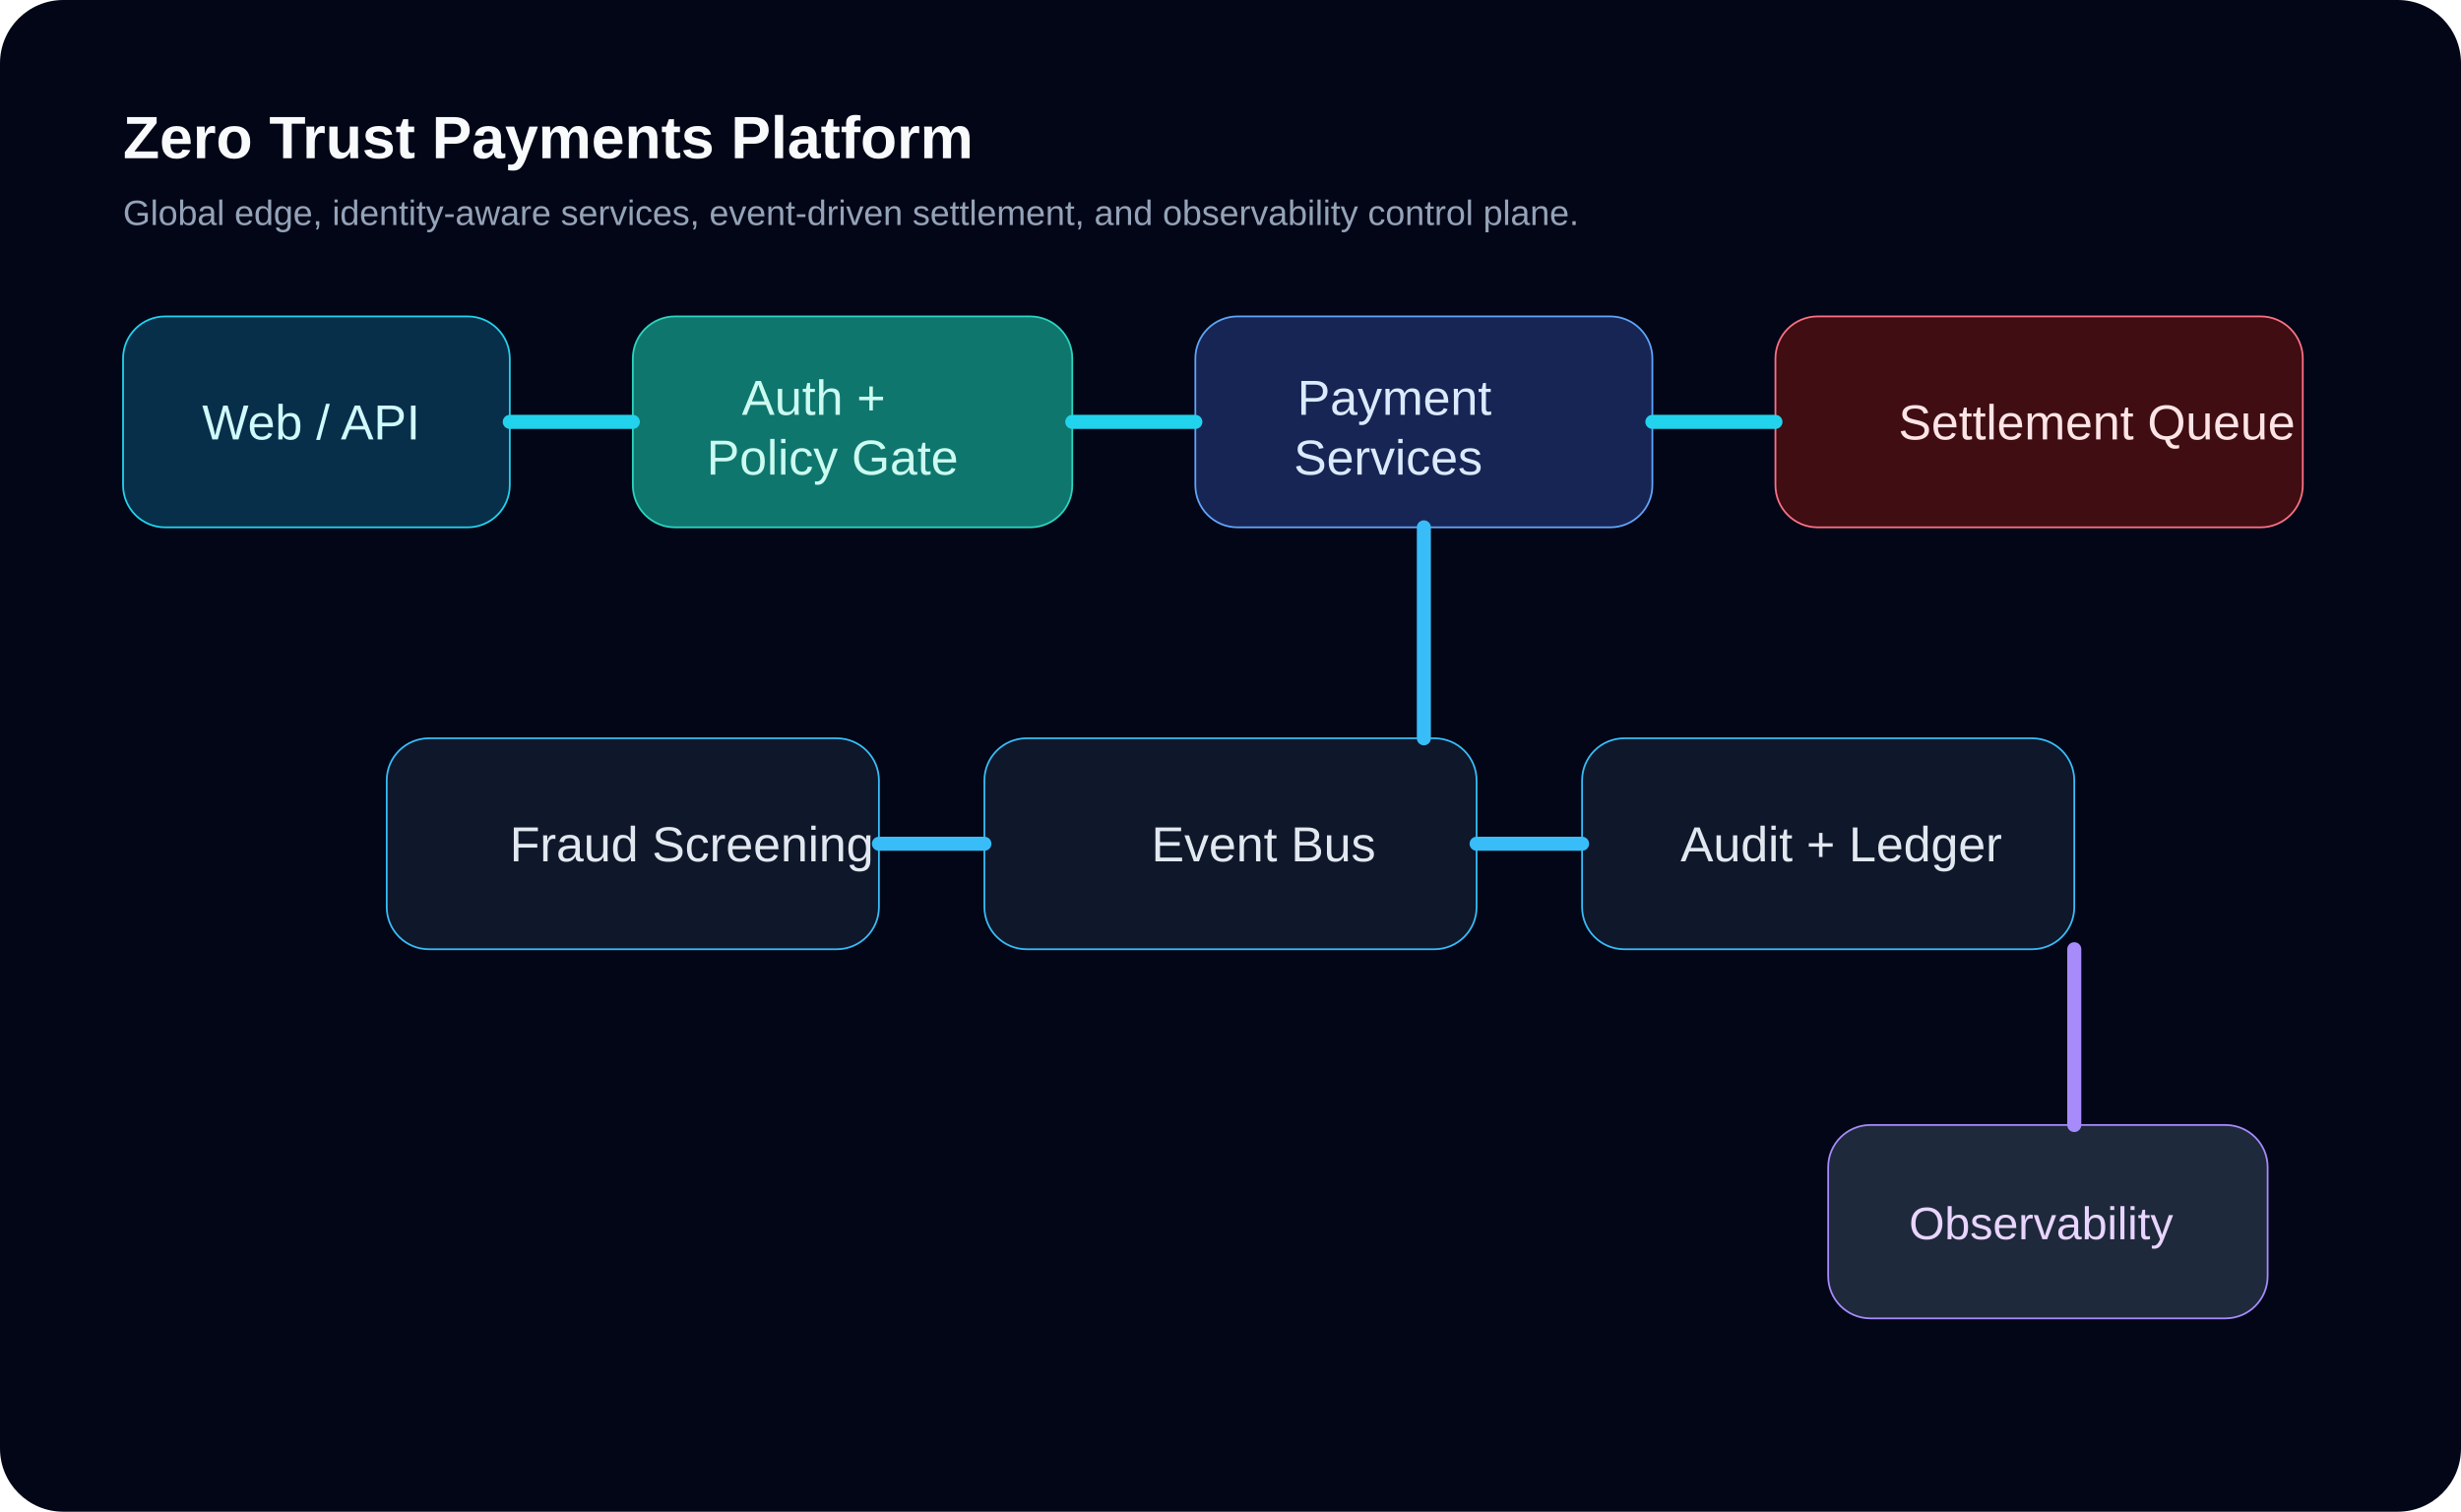
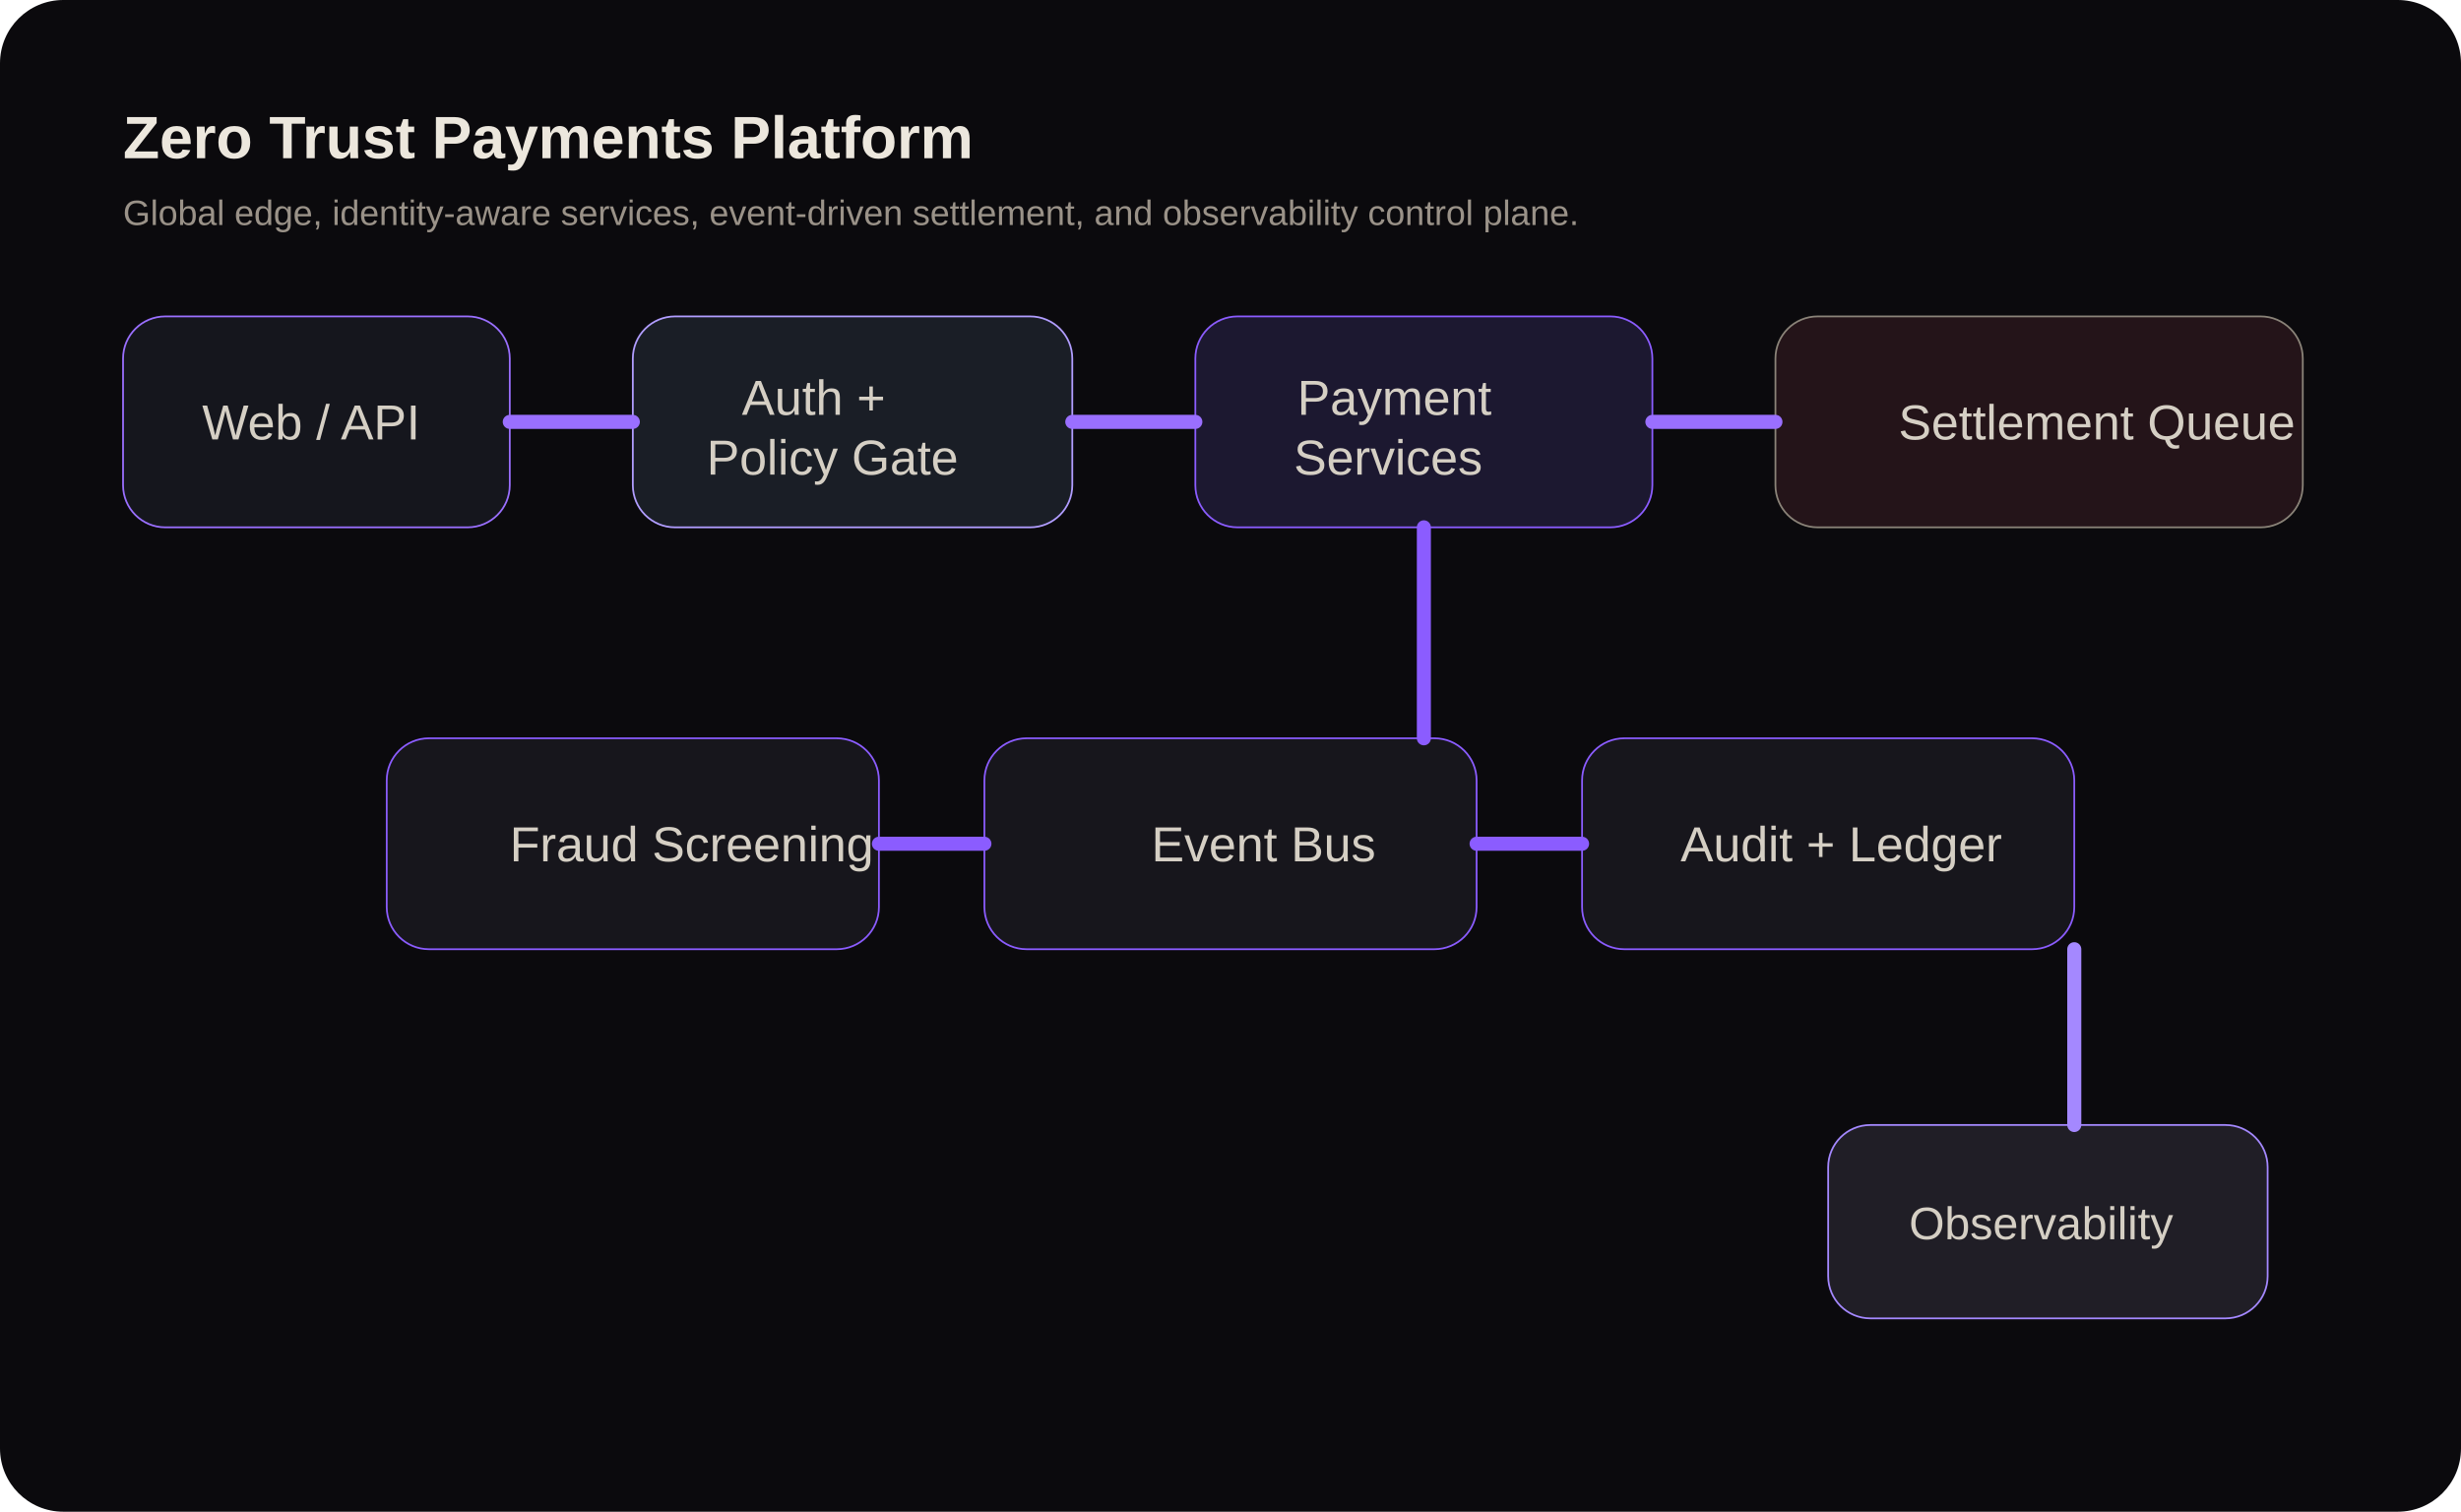
<svg xmlns="http://www.w3.org/2000/svg" width="1400" height="860" viewBox="0 0 1400 860" fill="none">
-   <rect width="1400" height="860" rx="36" fill="#020617" />
-   <text x="70" y="90" fill="#F8FAFC" font-family="Arial, sans-serif" font-size="34" font-weight="700">Zero Trust Payments Platform</text>
-   <text x="70" y="128" fill="#94A3B8" font-family="Arial, sans-serif" font-size="20">Global edge, identity-aware services, event-driven settlement, and observability control plane.</text>
-   <rect x="70" y="180" width="220" height="120" rx="24" fill="#082F49" stroke="#22D3EE" />
-   <text x="115" y="250" fill="#CFFAFE" font-family="Arial, sans-serif" font-size="28">Web / API</text>
-   <rect x="360" y="180" width="250" height="120" rx="24" fill="#0F766E" stroke="#2DD4BF" />
-   <text x="422" y="236" fill="#CCFBF1" font-family="Arial, sans-serif" font-size="28">Auth +</text>
-   <text x="402" y="270" fill="#CCFBF1" font-family="Arial, sans-serif" font-size="28">Policy Gate</text>
-   <rect x="680" y="180" width="260" height="120" rx="24" fill="#172554" stroke="#60A5FA" />
-   <text x="738" y="236" fill="#DBEAFE" font-family="Arial, sans-serif" font-size="28">Payment</text>
-   <text x="736" y="270" fill="#DBEAFE" font-family="Arial, sans-serif" font-size="28">Services</text>
-   <rect x="1010" y="180" width="300" height="120" rx="24" fill="#3F0D12" stroke="#FB7185" />
-   <text x="1080" y="250" fill="#FFE4E6" font-family="Arial, sans-serif" font-size="28">Settlement Queue</text>
-   <rect x="220" y="420" width="280" height="120" rx="24" fill="#0F172A" stroke="#38BDF8" />
-   <text x="290" y="490" fill="#E2E8F0" font-family="Arial, sans-serif" font-size="28">Fraud Screening</text>
-   <rect x="560" y="420" width="280" height="120" rx="24" fill="#0F172A" stroke="#38BDF8" />
-   <text x="655" y="490" fill="#E2E8F0" font-family="Arial, sans-serif" font-size="28">Event Bus</text>
-   <rect x="900" y="420" width="280" height="120" rx="24" fill="#0F172A" stroke="#38BDF8" />
-   <text x="956" y="490" fill="#E2E8F0" font-family="Arial, sans-serif" font-size="28">Audit + Ledger</text>
-   <rect x="1040" y="640" width="250" height="110" rx="24" fill="#1E293B" stroke="#A78BFA" />
-   <text x="1086" y="705" fill="#E9D5FF" font-family="Arial, sans-serif" font-size="26">Observability</text>
-   <path d="M290 240H360" stroke="#22D3EE" stroke-width="8" stroke-linecap="round" />
-   <path d="M610 240H680" stroke="#22D3EE" stroke-width="8" stroke-linecap="round" />
-   <path d="M940 240H1010" stroke="#22D3EE" stroke-width="8" stroke-linecap="round" />
-   <path d="M810 300V420" stroke="#38BDF8" stroke-width="8" stroke-linecap="round" />
-   <path d="M500 480H560" stroke="#38BDF8" stroke-width="8" stroke-linecap="round" />
-   <path d="M840 480H900" stroke="#38BDF8" stroke-width="8" stroke-linecap="round" />
-   <path d="M1180 540V640" stroke="#A78BFA" stroke-width="8" stroke-linecap="round" />
+   <rect width="1400" height="860" rx="36" fill="#0b0a0d" />
+   <text x="70" y="90" fill="#ece7dd" font-family="Arial, sans-serif" font-size="34" font-weight="700">Zero Trust Payments Platform</text>
+   <text x="70" y="128" fill="#9a9288" font-family="Arial, sans-serif" font-size="20">Global edge, identity-aware services, event-driven settlement, and observability control plane.</text>
+   <rect x="70" y="180" width="220" height="120" rx="24" fill="#15161d" stroke="#9a6fff" />
+   <text x="115" y="250" fill="#d5cfc4" font-family="Arial, sans-serif" font-size="28">Web / API</text>
+   <rect x="360" y="180" width="250" height="120" rx="24" fill="#1a1e26" stroke="#b19dff" />
+   <text x="422" y="236" fill="#d5cfc4" font-family="Arial, sans-serif" font-size="28">Auth +</text>
+   <text x="402" y="270" fill="#d5cfc4" font-family="Arial, sans-serif" font-size="28">Policy Gate</text>
+   <rect x="680" y="180" width="260" height="120" rx="24" fill="#1c1830" stroke="#8b5cff" />
+   <text x="738" y="236" fill="#d5cfc4" font-family="Arial, sans-serif" font-size="28">Payment</text>
+   <text x="736" y="270" fill="#d5cfc4" font-family="Arial, sans-serif" font-size="28">Services</text>
+   <rect x="1010" y="180" width="300" height="120" rx="24" fill="#241419" stroke="#8a8378" />
+   <text x="1080" y="250" fill="#d5cfc4" font-family="Arial, sans-serif" font-size="28">Settlement Queue</text>
+   <rect x="220" y="420" width="280" height="120" rx="24" fill="#17161c" stroke="#8b5cff" />
+   <text x="290" y="490" fill="#d5cfc4" font-family="Arial, sans-serif" font-size="28">Fraud Screening</text>
+   <rect x="560" y="420" width="280" height="120" rx="24" fill="#17161c" stroke="#8b5cff" />
+   <text x="655" y="490" fill="#d5cfc4" font-family="Arial, sans-serif" font-size="28">Event Bus</text>
+   <rect x="900" y="420" width="280" height="120" rx="24" fill="#17161c" stroke="#8b5cff" />
+   <text x="956" y="490" fill="#d5cfc4" font-family="Arial, sans-serif" font-size="28">Audit + Ledger</text>
+   <rect x="1040" y="640" width="250" height="110" rx="24" fill="#201e26" stroke="#a488ff" />
+   <text x="1086" y="705" fill="#d5cfc4" font-family="Arial, sans-serif" font-size="26">Observability</text>
+   <path d="M290 240H360" stroke="#9a6fff" stroke-width="8" stroke-linecap="round" />
+   <path d="M610 240H680" stroke="#9a6fff" stroke-width="8" stroke-linecap="round" />
+   <path d="M940 240H1010" stroke="#9a6fff" stroke-width="8" stroke-linecap="round" />
+   <path d="M810 300V420" stroke="#8b5cff" stroke-width="8" stroke-linecap="round" />
+   <path d="M500 480H560" stroke="#8b5cff" stroke-width="8" stroke-linecap="round" />
+   <path d="M840 480H900" stroke="#8b5cff" stroke-width="8" stroke-linecap="round" />
+   <path d="M1180 540V640" stroke="#a488ff" stroke-width="8" stroke-linecap="round" />
</svg>
